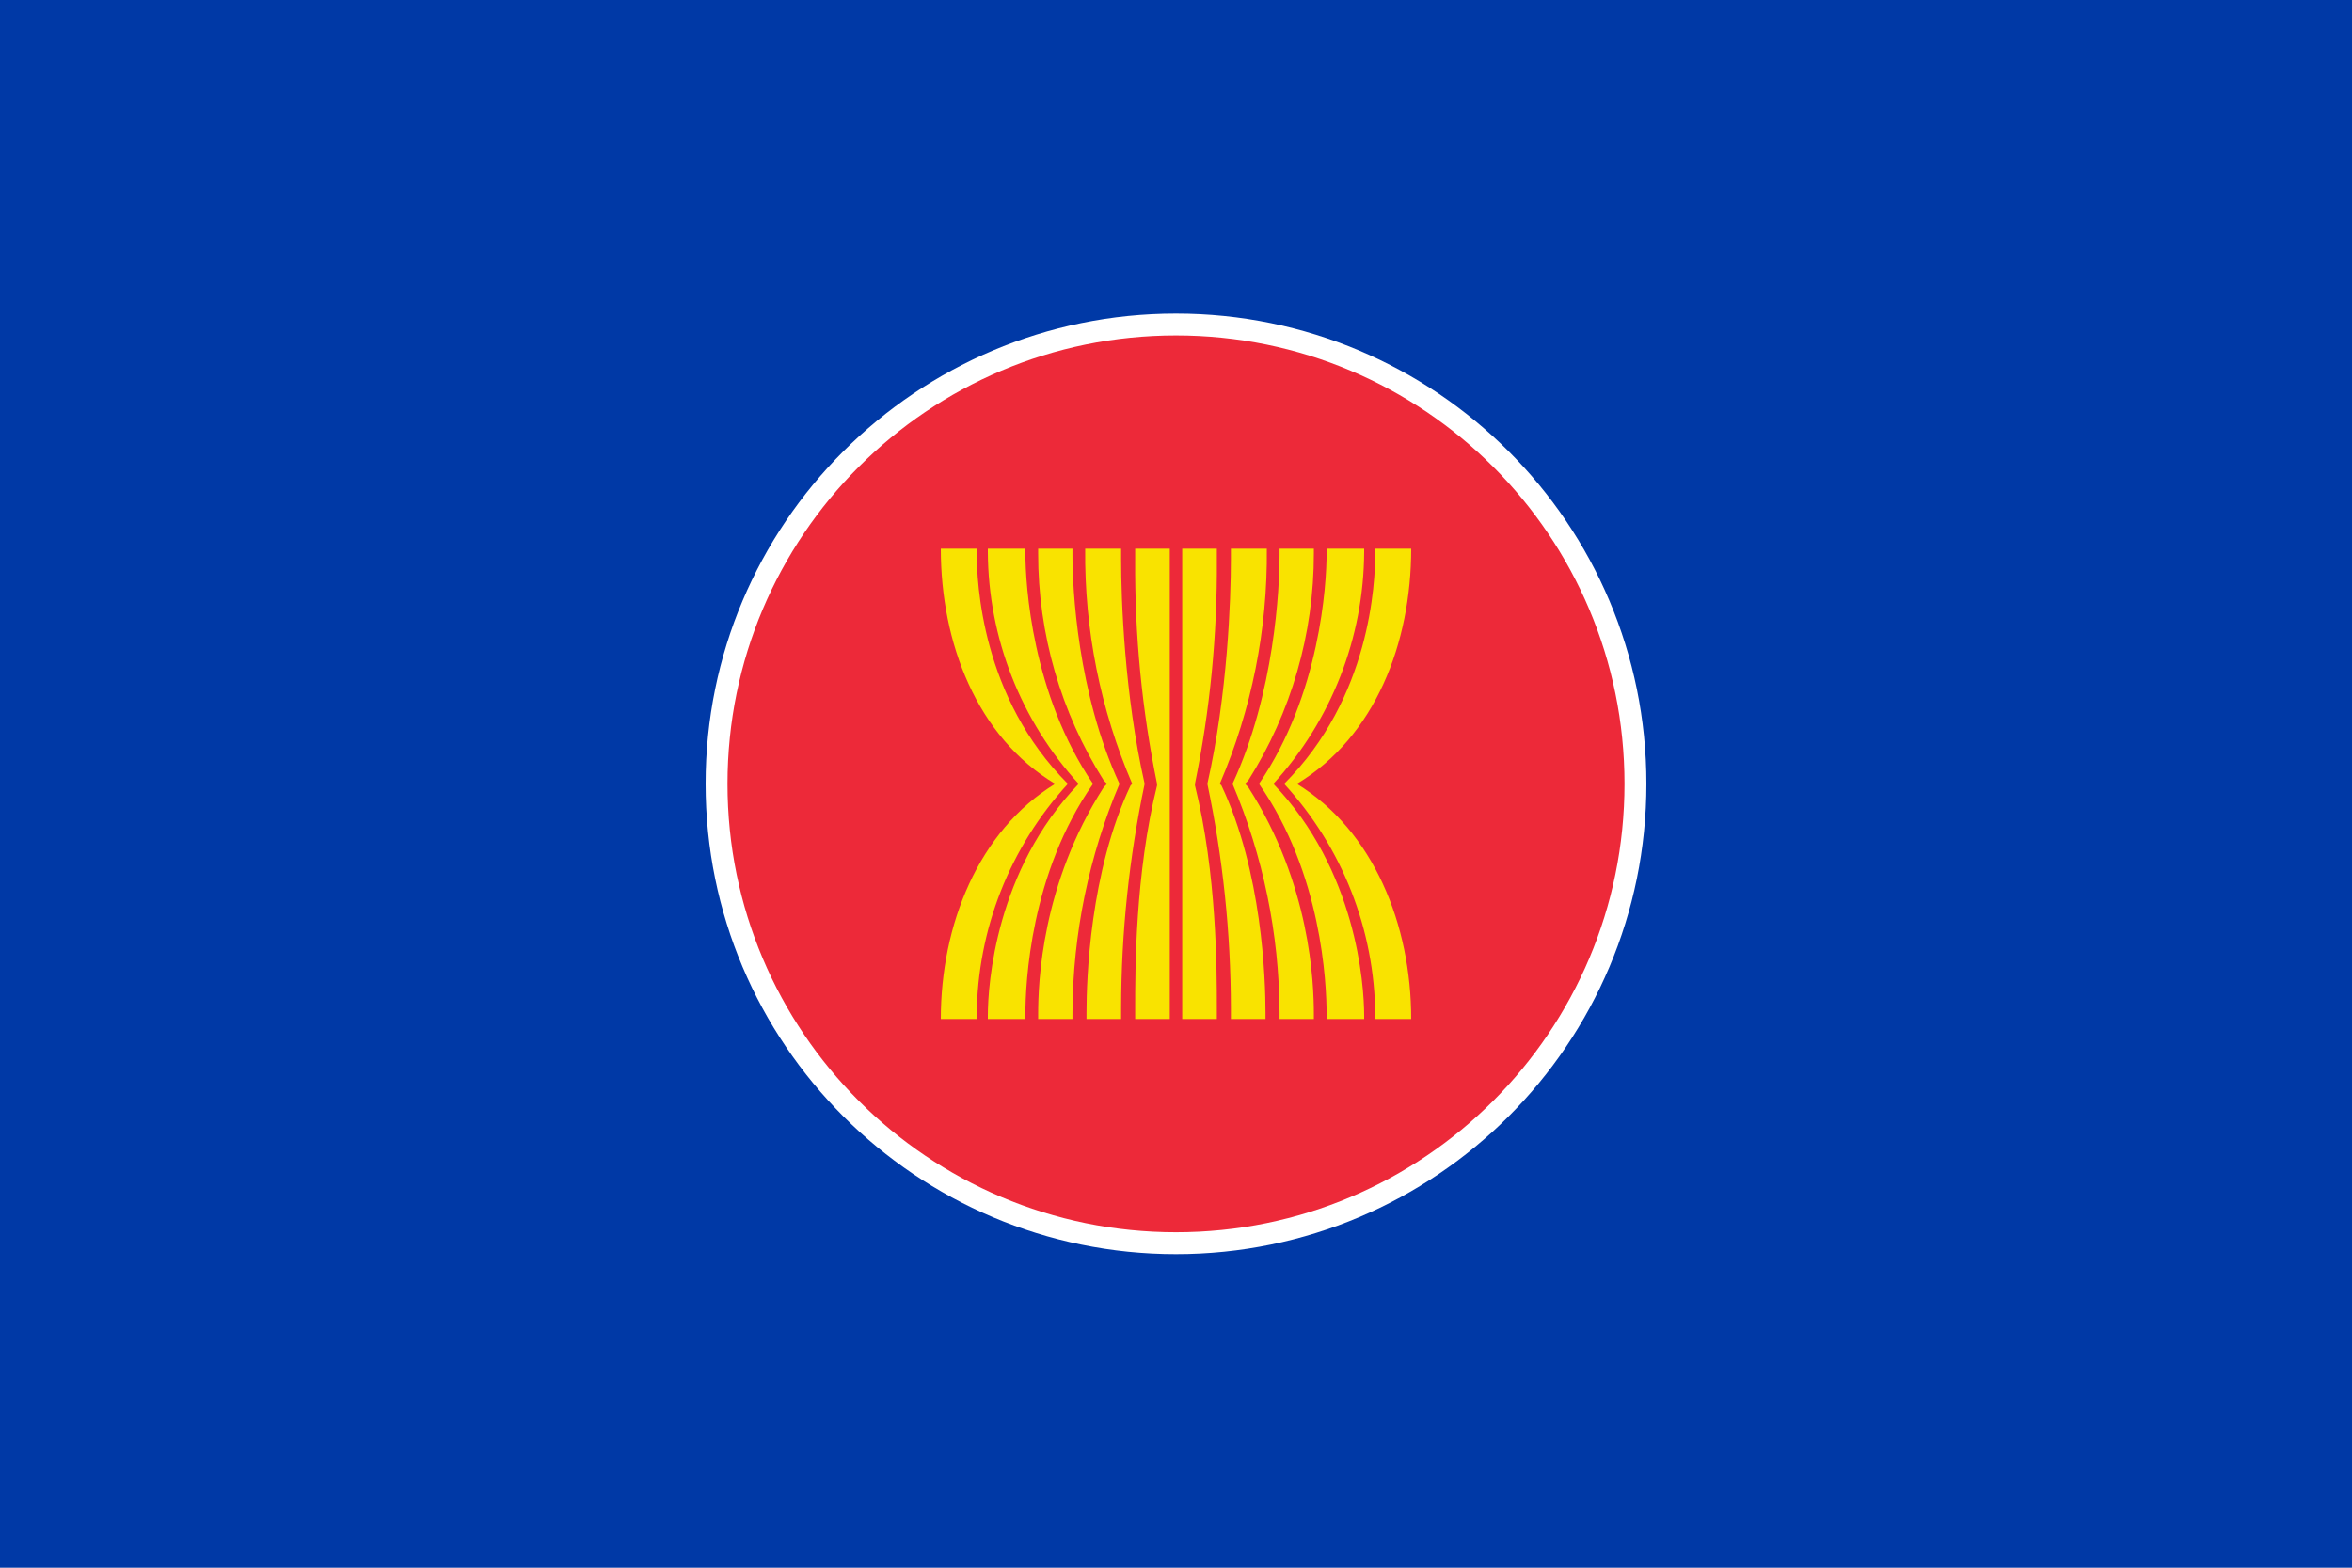
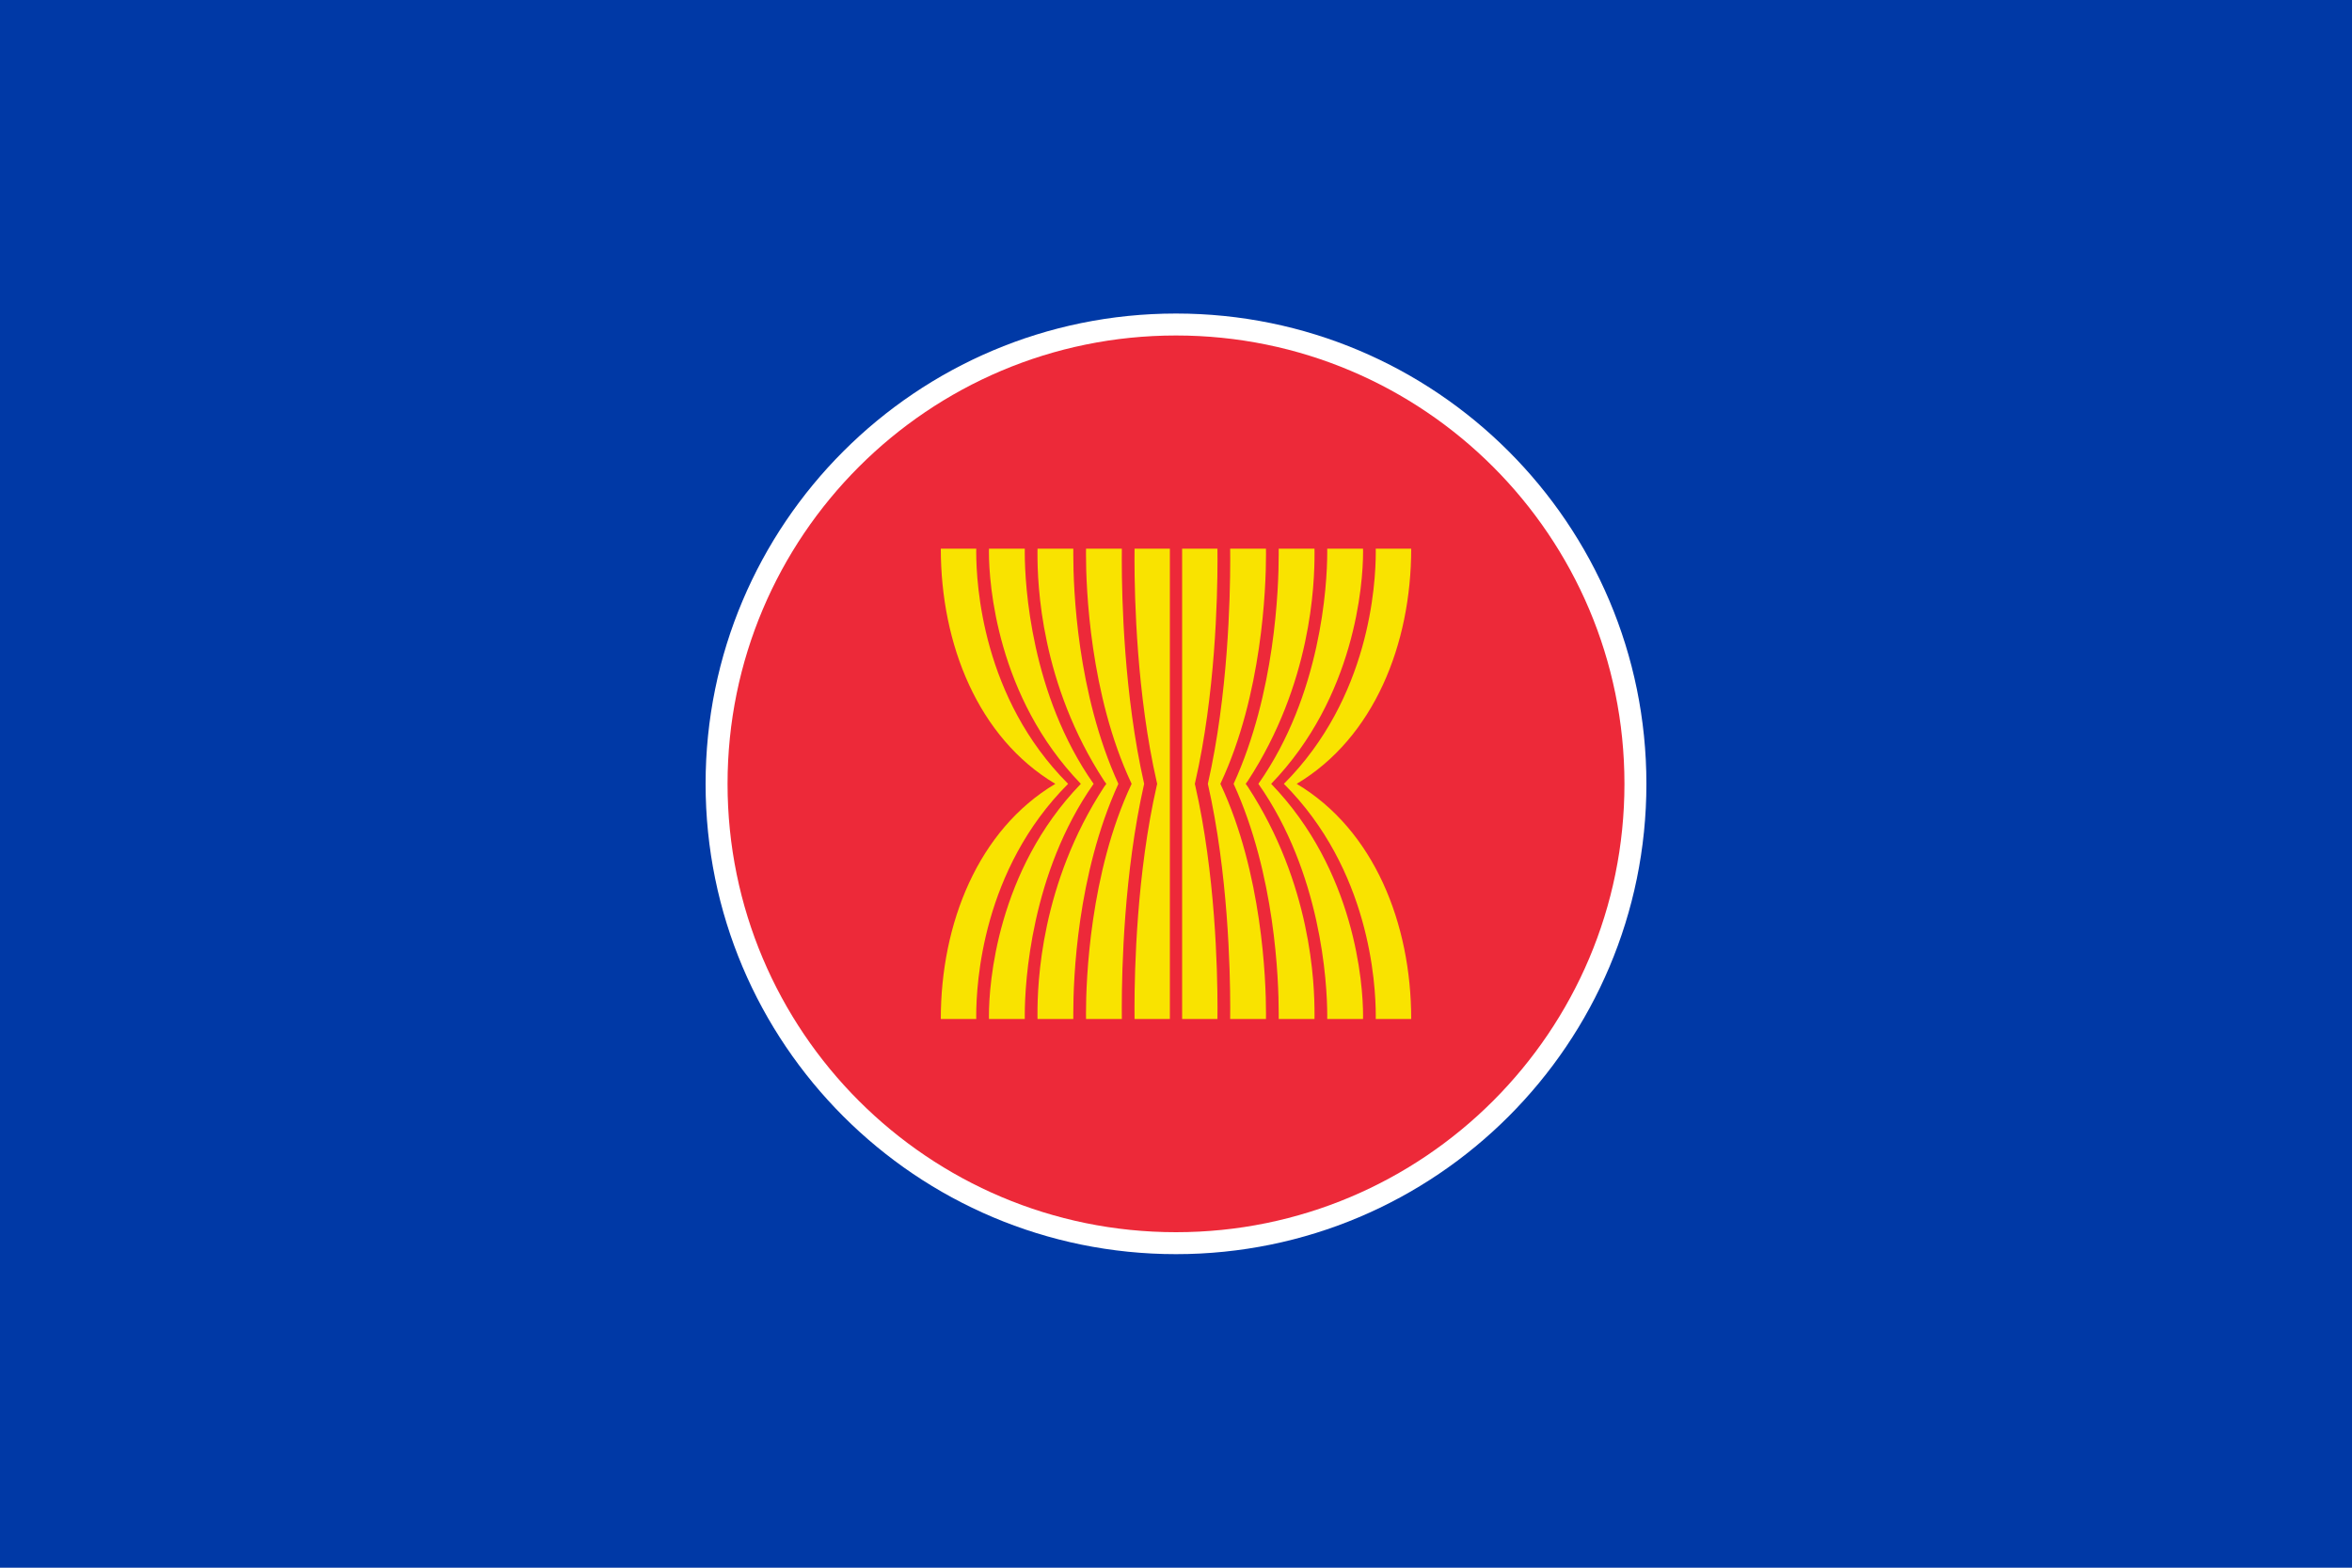
- <svg xmlns="http://www.w3.org/2000/svg" xmlns:xlink="http://www.w3.org/1999/xlink" viewBox="0 0 900 600">
-   <path fill="#0039a6" d="M0 0h900v600H0Z" />
-   <g transform="translate(450 300) scale(1.25) translate(-320 -240)">
-     <circle cx="320" cy="240" r="144" fill="#fff" />
-     <circle cx="320" cy="240" r="137.3" fill="#ed2939" />
-     <use xlink:href="#asean-a" transform="matrix(-1 0 0 1 640 0)" />
-     <g id="asean-a" fill="#f9e300">
-       <path d="M357 240c24-14.4 35-43.2 35-72h-11v1c0 9.6-1.5 44.6-27.9 71a106 106 0 0 1 27.9 71v1h11c0-28.8-11.5-57.6-35-72" />
-       <path d="M377.6 169v-1h-11.5v1.4c0 9.6-2 43.2-20.7 70.6 19.2 27.4 20.7 61 20.7 70.6v1.4h11.5v-1c0-9.6-2.4-44.6-27.8-71a106 106 0 0 0 27.8-71" />
-       <path d="m341.1 240 1-1a130 130 0 0 0 20.1-69.6V168h-10.5v2c0 10-1.5 42.2-14.4 70a182 182 0 0 1 14.4 70v2h10.5v-1.4c0-9.6-1-39.9-20.1-69.6" />
-       <path d="M333.4 240a178 178 0 0 0 14.4-72h-11v3.4c0 12-1 41.2-7.2 68.6a336 336 0 0 1 7.2 68.6v3.4h10.6v-2c0-10-1-43.1-13.5-69.5" />
-       <path d="M325.8 240a331 331 0 0 0 6.7-68.6V168h-10.6v144h10.6v-3.4c0-11.5 0-41.2-6.7-68.1" />
-     </g>
+ <svg xmlns="http://www.w3.org/2000/svg" xmlns:xlink="http://www.w3.org/1999/xlink" viewBox="0 0 150 100" width="150" height="100">
+   <rect width="150" height="100" id="field" style="fill:#0039A6" />
+   <circle fill="#fff" cx="75" cy="50" r="30" />
+   <circle fill="#ED2939" cx="75" cy="50" r="28.6" />
+   <use transform="matrix(-1,0,0,1,150,0)" id="use4055" xlink:href="#g4036" />
+   <g id="g4036">
+     <path d="M 82.697,50 C 87.628,47.06 90,41.089 90,35 L 87.739,35 C 87.739,35.063 87.741,35.131 87.741,35.21 87.738,37.281 87.352,44.52 81.881,50 87.352,55.478 87.738,62.718 87.741,64.79 87.741,64.869 87.739,64.935 87.739,64.999 L 90,64.999 C 90,58.91 87.628,52.94 82.697,50" id="path78" style="fill:#F9E300" />
+     <path d="M 86.93,35.211 C 86.93,35.13 86.929,35.062 86.927,35 L 84.644,35 C 84.644,35.075 84.645,35.159 84.645,35.255 84.643,37.348 84.246,44.32 80.255,50 84.246,55.681 84.643,62.652 84.645,64.744 84.645,64.839 84.644,64.925 84.644,65 L 86.927,65 C 86.929,64.939 86.93,64.869 86.93,64.79 86.934,62.777 86.425,55.544 81.069,50 86.425,44.457 86.934,37.222 86.93,35.211" id="path82" style="fill:#F9E300" />
+     <path d="M 79.444,50 79.585,49.805 C 83.625,43.61 83.842,37.3 83.834,35.255 83.834,35.158 83.832,35.074 83.832,35 L 81.55,35 81.55,35.361 C 81.55,37.538 81.323,44.207 78.675,50 81.323,55.792 81.55,62.461 81.55,64.639 L 81.55,64.999 83.832,64.999 C 83.832,64.926 83.834,64.84 83.834,64.744 83.842,62.7 83.625,56.389 79.585,50.194" id="path86" style="fill:#F9E300" />
+     <path d="M 77.828,50 77.855,49.945 C 80.49,44.317 80.743,37.499 80.74,35.361 80.74,35.215 80.739,35.101 80.737,35 L 78.454,35 C 78.458,35.179 78.458,35.414 78.458,35.716 78.458,38.154 78.32,44.316 77.032,50 78.32,55.682 78.458,61.847 78.458,64.281 78.458,64.585 78.458,64.819 78.454,64.999 L 80.737,64.999 C 80.739,64.897 80.74,64.783 80.74,64.639 80.743,62.5 80.49,55.682 77.855,50.053" id="path90" style="fill:#F9E300" />
+     <path d="M 76.2,50 76.222,49.908 C 77.506,44.31 77.647,38.132 77.647,35.716 77.647,35.411 77.645,35.176 77.643,35 L 75.391,35 75.391,64.999 77.643,64.999 C 77.645,64.824 77.647,64.587 77.647,64.281 77.647,61.868 77.506,55.691 76.222,50.09" id="path94" style="fill:#F9E300" />
  </g>
</svg>
